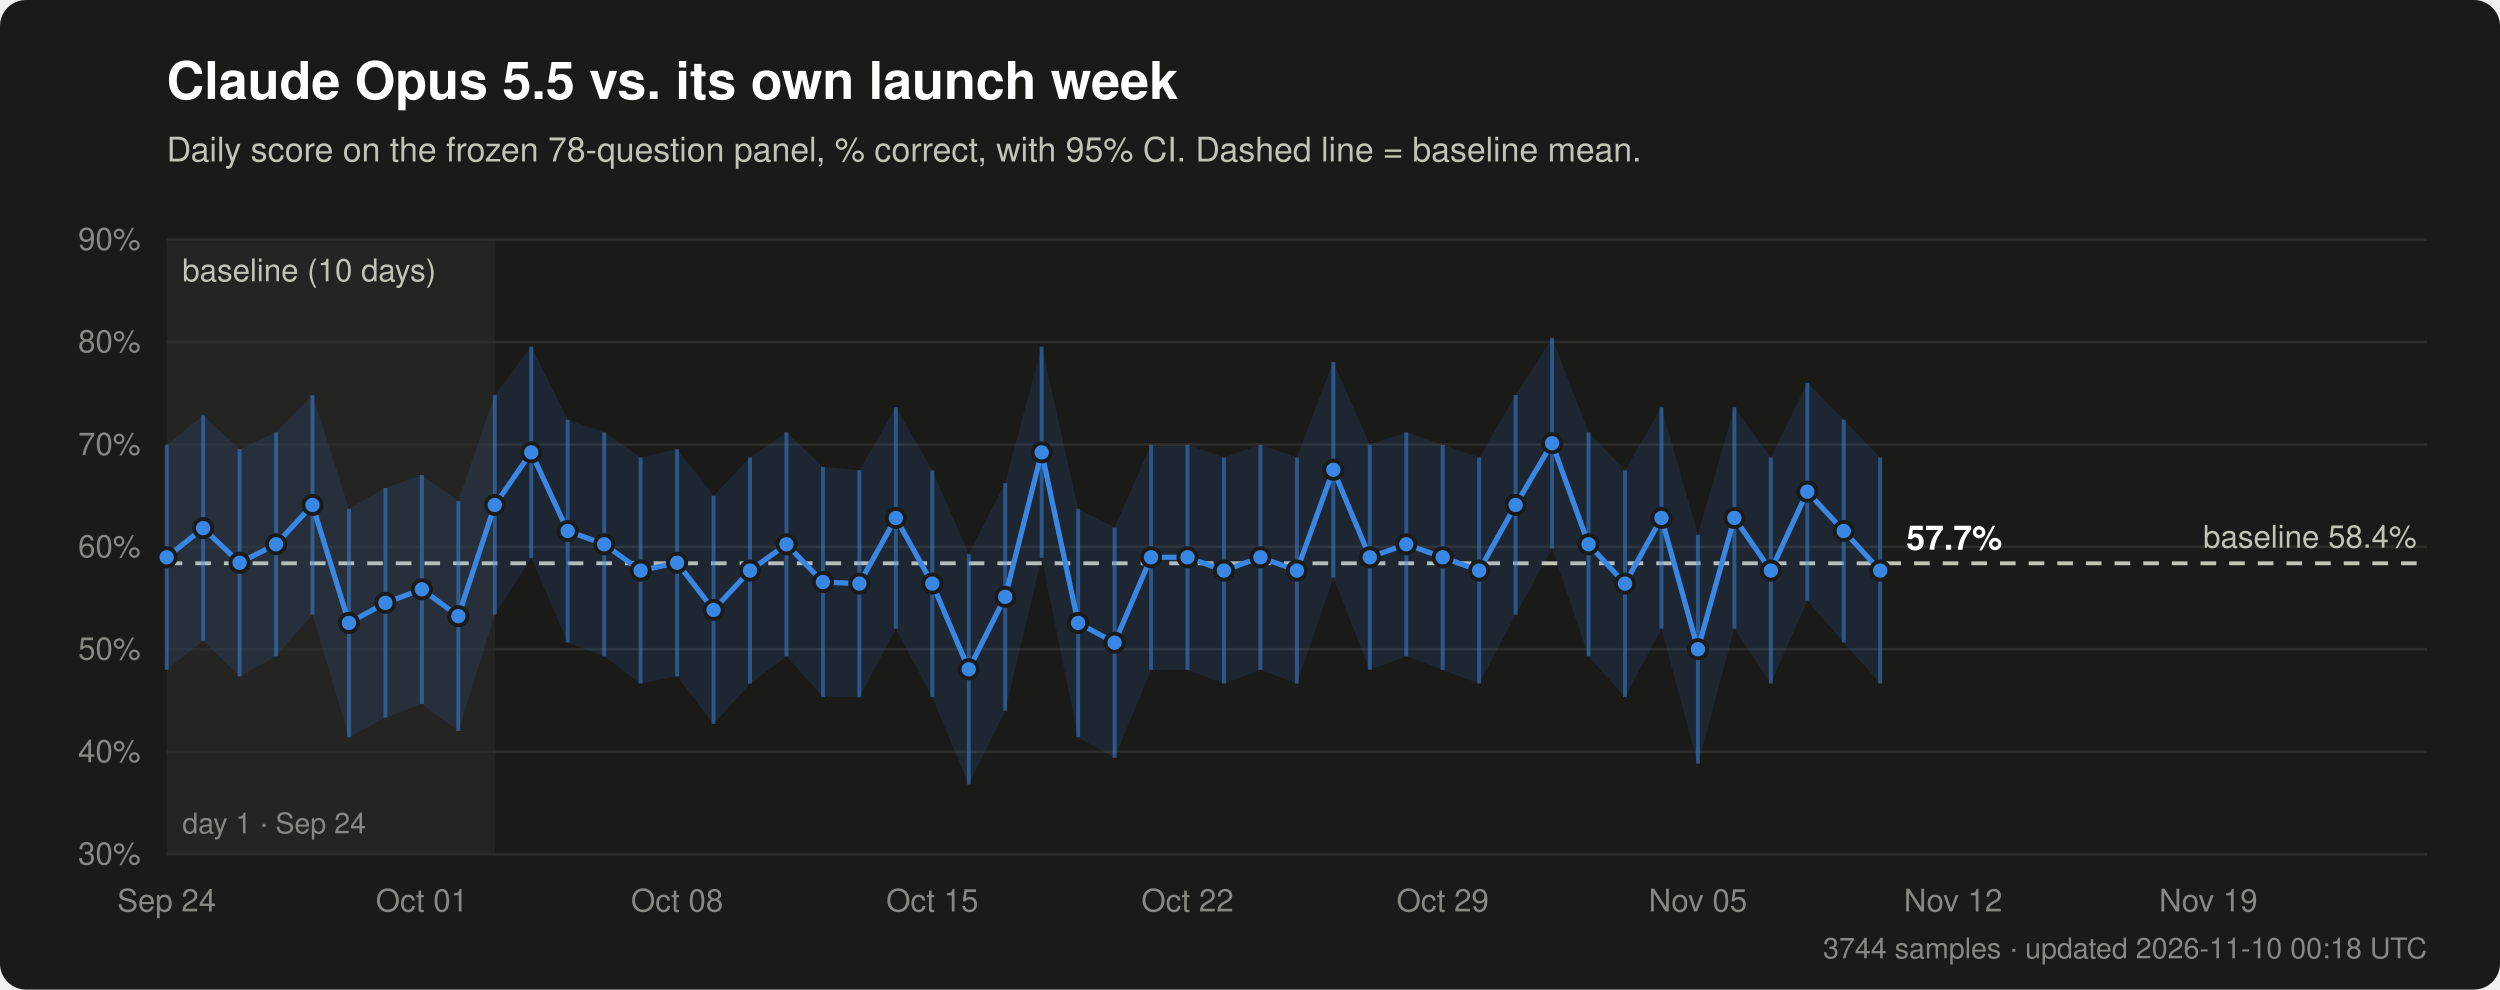
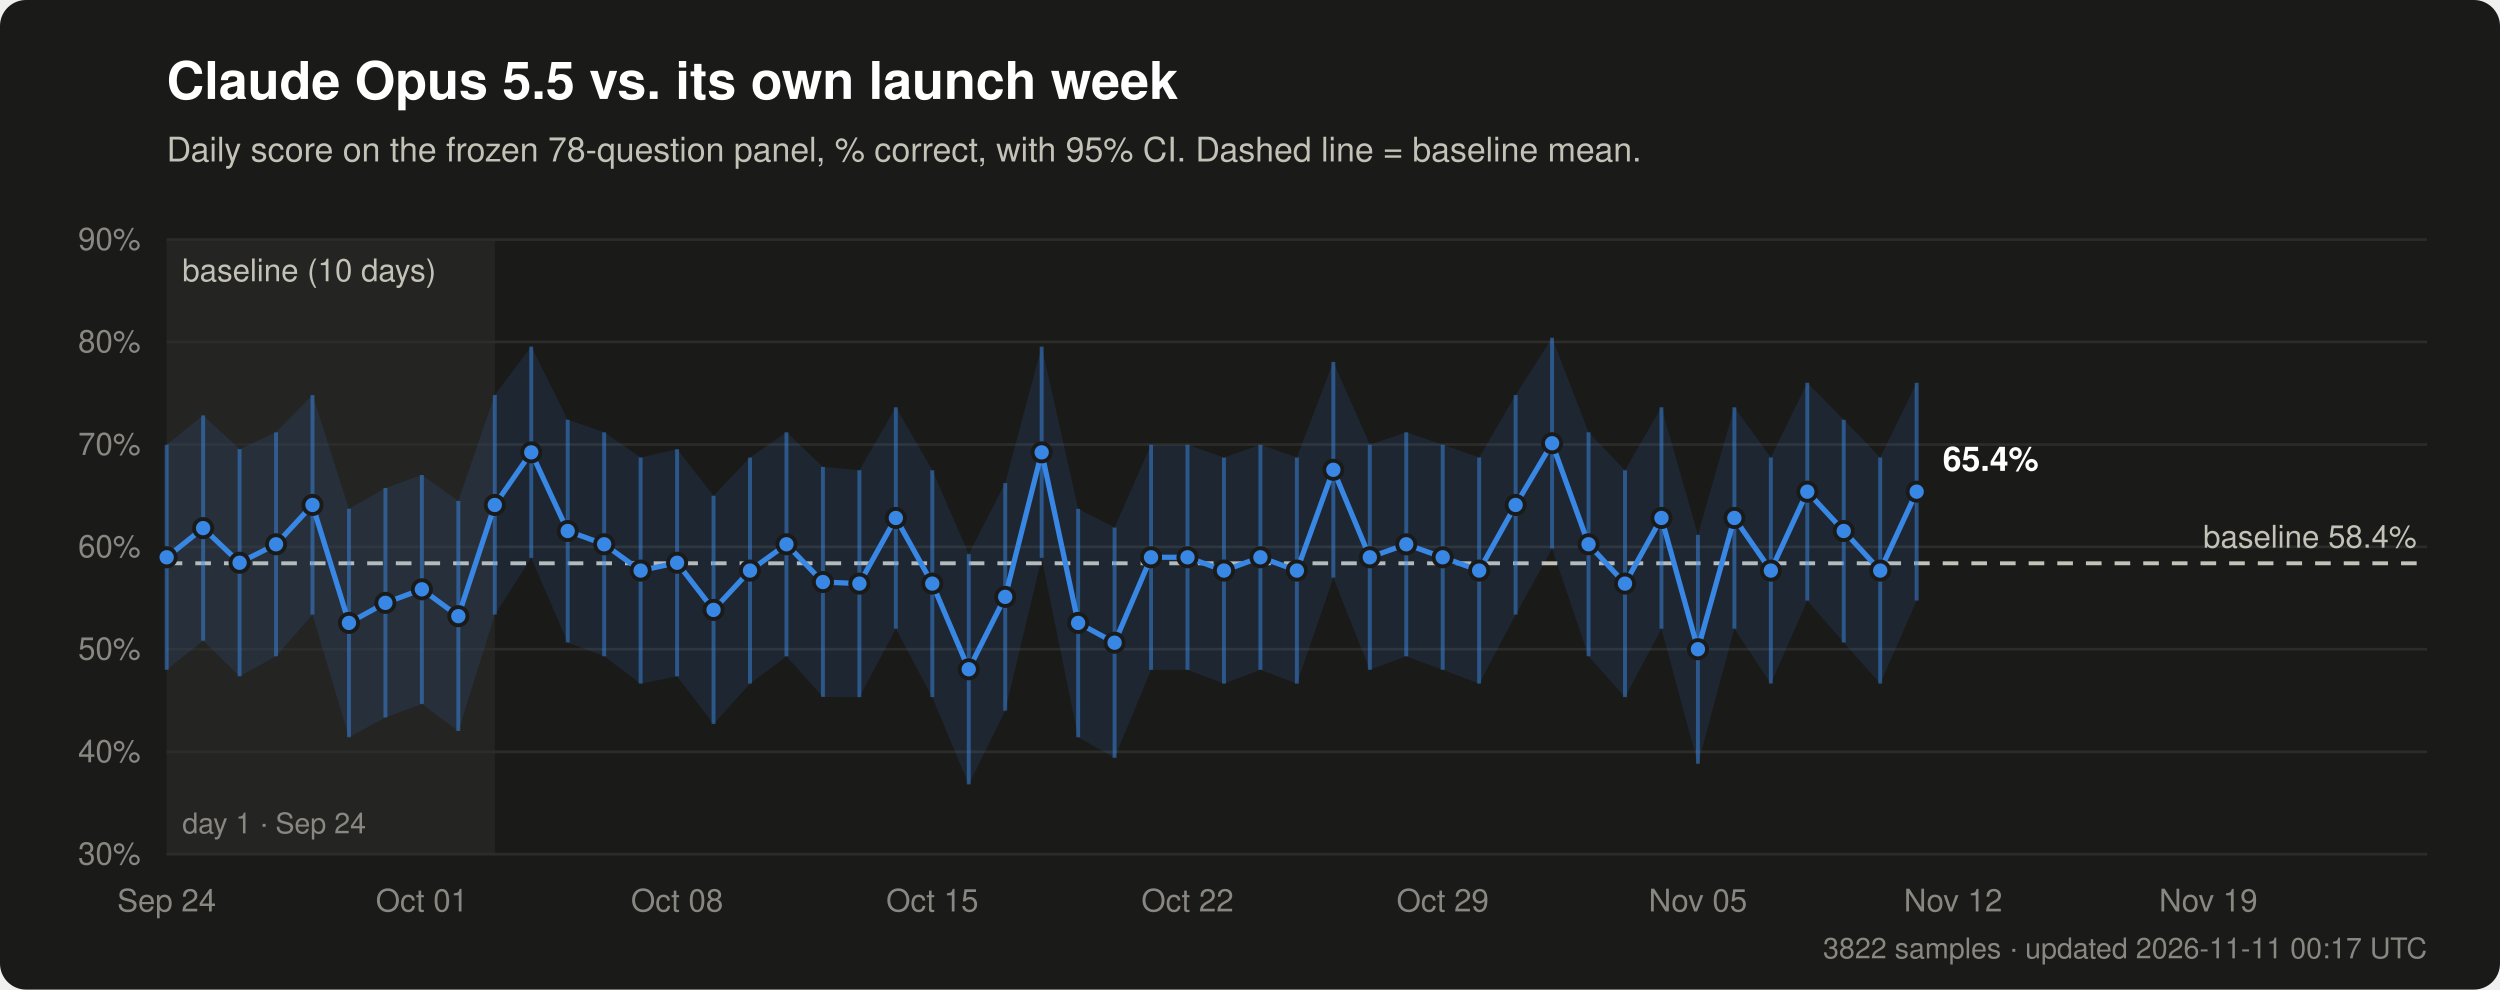
<svg xmlns="http://www.w3.org/2000/svg" width="960" height="380" viewBox="0 0 960 380" font-family="-apple-system, Segoe UI, Helvetica, Arial, sans-serif" role="img" aria-labelledby="t d">
  <rect width="960" height="380" rx="10" fill="#1a1a19" />
  <text x="64" y="38" fill="#ffffff" font-size="20" font-weight="600">Claude Opus 5.5 vs. its own launch week</text>
  <text x="64" y="62" fill="#c3c2b7" font-size="13">Daily score on the frozen 78-question panel, % correct, with 95% CI. Dashed line = baseline mean.</text>
  <line x1="64" y1="328.0" x2="932" y2="328.0" stroke="#2c2c2a" stroke-width="1" />
  <text x="54" y="332.0" text-anchor="end" fill="#898781" font-size="12">30%</text>
  <line x1="64" y1="288.7" x2="932" y2="288.7" stroke="#2c2c2a" stroke-width="1" />
  <text x="54" y="292.7" text-anchor="end" fill="#898781" font-size="12">40%</text>
  <line x1="64" y1="249.3" x2="932" y2="249.3" stroke="#2c2c2a" stroke-width="1" />
  <text x="54" y="253.3" text-anchor="end" fill="#898781" font-size="12">50%</text>
  <line x1="64" y1="210.0" x2="932" y2="210.0" stroke="#2c2c2a" stroke-width="1" />
  <text x="54" y="214.0" text-anchor="end" fill="#898781" font-size="12">60%</text>
  <line x1="64" y1="170.7" x2="932" y2="170.7" stroke="#2c2c2a" stroke-width="1" />
  <text x="54" y="174.7" text-anchor="end" fill="#898781" font-size="12">70%</text>
  <line x1="64" y1="131.3" x2="932" y2="131.3" stroke="#2c2c2a" stroke-width="1" />
  <text x="54" y="135.3" text-anchor="end" fill="#898781" font-size="12">80%</text>
  <line x1="64" y1="92.0" x2="932" y2="92.0" stroke="#2c2c2a" stroke-width="1" />
  <text x="54" y="96.0" text-anchor="end" fill="#898781" font-size="12">90%</text>
  <rect x="64.0" y="92" width="126.0" height="236" fill="#2c2c2a" opacity="0.6" />
  <text x="70.0" y="108" fill="#c3c2b7" font-size="12">baseline (10 days)</text>
  <text x="70.0" y="320" fill="#898781" font-size="11">day 1 · Sep 24</text>
  <text x="64.0" y="350" text-anchor="middle" fill="#898781" font-size="12">Sep 24</text>
  <text x="162.0" y="350" text-anchor="middle" fill="#898781" font-size="12">Oct 01</text>
  <text x="260.0" y="350" text-anchor="middle" fill="#898781" font-size="12">Oct 08</text>
  <text x="358.0" y="350" text-anchor="middle" fill="#898781" font-size="12">Oct 15</text>
  <text x="456.0" y="350" text-anchor="middle" fill="#898781" font-size="12">Oct 22</text>
  <text x="554.0" y="350" text-anchor="middle" fill="#898781" font-size="12">Oct 29</text>
  <text x="652.0" y="350" text-anchor="middle" fill="#898781" font-size="12">Nov 05</text>
  <text x="750.0" y="350" text-anchor="middle" fill="#898781" font-size="12">Nov 12</text>
  <text x="848.0" y="350" text-anchor="middle" fill="#898781" font-size="12">Nov 19</text>
  <line x1="64" y1="216.3" x2="932" y2="216.3" stroke="#c3c2b7" stroke-width="1.5" stroke-dasharray="6 5" />
  <text x="928" y="210.3" text-anchor="end" fill="#c3c2b7" font-size="12">baseline 58.4%</text>
-   <path d="M64.0,170.8 L78.0,159.5 L92.0,172.5 L106.0,166.0 L120.0,151.7 L134.0,195.4 L148.0,187.4 L162.0,182.4 L176.0,192.4 L190.0,151.7 L204.0,133.1 L218.0,161.2 L232.0,166.0 L246.0,175.7 L260.0,172.5 L274.0,190.4 L288.0,175.7 L302.0,166.0 L316.0,179.3 L330.0,180.6 L344.0,156.4 L358.0,180.6 L372.0,212.8 L386.0,185.5 L400.0,133.1 L414.0,195.4 L428.0,202.6 L442.0,170.8 L456.0,170.8 L470.0,175.7 L484.0,170.8 L498.0,175.7 L512.0,139.0 L526.0,170.8 L540.0,166.0 L554.0,170.8 L568.0,175.7 L582.0,151.7 L596.0,129.7 L610.0,166.0 L624.0,180.6 L638.0,156.4 L652.0,205.4 L666.0,156.4 L680.0,175.7 L694.0,147.0 L708.0,161.2 L722.0,175.7 L722.0,262.5 L708.0,246.7 L694.0,230.6 L680.0,262.5 L666.0,241.4 L652.0,293.3 L638.0,241.4 L624.0,267.7 L610.0,252.0 L596.0,210.6 L582.0,236.0 L568.0,262.5 L554.0,257.2 L540.0,252.0 L526.0,257.2 L512.0,221.8 L498.0,262.5 L484.0,257.2 L470.0,262.5 L456.0,257.2 L442.0,257.2 L428.0,291.0 L414.0,283.1 L400.0,214.2 L386.0,272.9 L372.0,301.2 L358.0,267.7 L344.0,241.4 L330.0,267.7 L316.0,267.6 L302.0,252.0 L288.0,262.5 L274.0,278.0 L260.0,259.7 L246.0,262.5 L232.0,252.0 L218.0,246.7 L204.0,214.2 L190.0,236.0 L176.0,280.7 L162.0,270.3 L148.0,275.5 L134.0,283.1 L120.0,236.0 L106.0,252.0 L92.0,259.7 L78.0,246.0 L64.0,257.2 Z" fill="#3987e5" opacity="0.12" />
-   <path d="M64.0,214.0 L78.0,202.8 L92.0,216.1 L106.0,209.0 L120.0,193.9 L134.0,239.2 L148.0,231.5 L162.0,226.3 L176.0,236.6 L190.0,193.9 L204.0,173.7 L218.0,203.9 L232.0,209.0 L246.0,219.1 L260.0,216.1 L274.0,234.2 L288.0,219.1 L302.0,209.0 L316.0,223.5 L330.0,224.1 L344.0,198.9 L358.0,224.1 L372.0,257.0 L386.0,229.2 L400.0,173.7 L414.0,239.2 L428.0,246.8 L442.0,214.0 L456.0,214.0 L470.0,219.1 L484.0,214.0 L498.0,219.1 L512.0,180.4 L526.0,214.0 L540.0,209.0 L554.0,214.0 L568.0,219.1 L582.0,193.9 L596.0,170.2 L610.0,209.0 L624.0,224.1 L638.0,198.9 L652.0,249.3 L666.0,198.9 L680.0,219.1 L694.0,188.8 L708.0,203.9 L722.0,219.1" fill="none" stroke="#3987e5" stroke-width="2" stroke-linejoin="round" stroke-linecap="round" />
+   <path d="M64.0,170.8 L78.0,159.5 L92.0,172.5 L106.0,166.0 L120.0,151.7 L134.0,195.4 L148.0,187.4 L162.0,182.4 L176.0,192.4 L190.0,151.7 L204.0,133.1 L218.0,161.2 L232.0,166.0 L246.0,175.7 L260.0,172.5 L274.0,190.4 L288.0,175.7 L302.0,166.0 L316.0,179.3 L330.0,180.6 L344.0,156.4 L358.0,180.6 L372.0,212.8 L386.0,185.5 L400.0,133.1 L414.0,195.4 L428.0,202.6 L442.0,170.8 L456.0,170.8 L470.0,175.7 L484.0,170.8 L498.0,175.7 L512.0,139.0 L526.0,170.8 L540.0,166.0 L554.0,170.8 L568.0,175.7 L582.0,151.7 L596.0,129.7 L610.0,166.0 L624.0,180.6 L638.0,156.4 L652.0,205.4 L666.0,156.4 L680.0,175.7 L694.0,147.0 L708.0,161.2 L722.0,175.7 L736.0,147.0 L736.0,230.6 L722.0,262.5 L708.0,246.7 L694.0,230.6 L680.0,262.5 L666.0,241.4 L652.0,293.3 L638.0,241.4 L624.0,267.7 L610.0,252.0 L596.0,210.6 L582.0,236.0 L568.0,262.5 L554.0,257.2 L540.0,252.0 L526.0,257.2 L512.0,221.8 L498.0,262.5 L484.0,257.2 L470.0,262.5 L456.0,257.2 L442.0,257.2 L428.0,291.0 L414.0,283.1 L400.0,214.2 L386.0,272.9 L372.0,301.2 L358.0,267.7 L344.0,241.4 L330.0,267.7 L316.0,267.6 L302.0,252.0 L288.0,262.5 L274.0,278.0 L260.0,259.7 L246.0,262.5 L232.0,252.0 L218.0,246.7 L204.0,214.2 L190.0,236.0 L176.0,280.7 L162.0,270.3 L148.0,275.5 L134.0,283.1 L120.0,236.0 L106.0,252.0 L92.0,259.7 L78.0,246.0 L64.0,257.2 Z" fill="#3987e5" opacity="0.12" />
+   <path d="M64.0,214.0 L78.0,202.8 L92.0,216.1 L106.0,209.0 L120.0,193.9 L134.0,239.2 L148.0,231.5 L162.0,226.3 L176.0,236.6 L190.0,193.9 L204.0,173.7 L218.0,203.9 L232.0,209.0 L246.0,219.1 L260.0,216.1 L274.0,234.2 L288.0,219.1 L302.0,209.0 L316.0,223.5 L330.0,224.1 L344.0,198.9 L358.0,224.1 L372.0,257.0 L386.0,229.2 L400.0,173.7 L414.0,239.2 L428.0,246.8 L442.0,214.0 L456.0,214.0 L470.0,219.1 L484.0,214.0 L498.0,219.1 L512.0,180.4 L526.0,214.0 L540.0,209.0 L554.0,214.0 L568.0,219.1 L582.0,193.9 L596.0,170.2 L610.0,209.0 L624.0,224.1 L638.0,198.9 L652.0,249.3 L666.0,198.9 L680.0,219.1 L694.0,188.8 L708.0,203.9 L722.0,219.1 L736.0,188.8" fill="none" stroke="#3987e5" stroke-width="2" stroke-linejoin="round" stroke-linecap="round" />
  <line x1="64.0" y1="257.2" x2="64.0" y2="170.8" stroke="#3987e5" stroke-width="1.5" opacity="0.5" />
  <circle cx="64.0" cy="214.0" r="3.5" fill="#3987e5" stroke="#1a1a19" stroke-width="1.5" />
  <line x1="78.0" y1="246.0" x2="78.0" y2="159.5" stroke="#3987e5" stroke-width="1.5" opacity="0.5" />
  <circle cx="78.0" cy="202.8" r="3.5" fill="#3987e5" stroke="#1a1a19" stroke-width="1.5" />
  <line x1="92.0" y1="259.7" x2="92.0" y2="172.5" stroke="#3987e5" stroke-width="1.5" opacity="0.5" />
  <circle cx="92.0" cy="216.1" r="3.5" fill="#3987e5" stroke="#1a1a19" stroke-width="1.5" />
  <line x1="106.0" y1="252.0" x2="106.0" y2="166.0" stroke="#3987e5" stroke-width="1.5" opacity="0.5" />
  <circle cx="106.0" cy="209.0" r="3.5" fill="#3987e5" stroke="#1a1a19" stroke-width="1.5" />
  <line x1="120.0" y1="236.0" x2="120.0" y2="151.7" stroke="#3987e5" stroke-width="1.5" opacity="0.5" />
  <circle cx="120.0" cy="193.9" r="3.5" fill="#3987e5" stroke="#1a1a19" stroke-width="1.5" />
  <line x1="134.0" y1="283.1" x2="134.0" y2="195.4" stroke="#3987e5" stroke-width="1.5" opacity="0.5" />
  <circle cx="134.0" cy="239.2" r="3.5" fill="#3987e5" stroke="#1a1a19" stroke-width="1.5" />
  <line x1="148.0" y1="275.5" x2="148.0" y2="187.4" stroke="#3987e5" stroke-width="1.5" opacity="0.5" />
  <circle cx="148.0" cy="231.5" r="3.5" fill="#3987e5" stroke="#1a1a19" stroke-width="1.5" />
  <line x1="162.0" y1="270.3" x2="162.0" y2="182.4" stroke="#3987e5" stroke-width="1.5" opacity="0.5" />
  <circle cx="162.0" cy="226.3" r="3.5" fill="#3987e5" stroke="#1a1a19" stroke-width="1.5" />
  <line x1="176.0" y1="280.7" x2="176.0" y2="192.4" stroke="#3987e5" stroke-width="1.5" opacity="0.5" />
  <circle cx="176.0" cy="236.6" r="3.5" fill="#3987e5" stroke="#1a1a19" stroke-width="1.5" />
  <line x1="190.0" y1="236.0" x2="190.0" y2="151.7" stroke="#3987e5" stroke-width="1.5" opacity="0.5" />
  <circle cx="190.0" cy="193.9" r="3.5" fill="#3987e5" stroke="#1a1a19" stroke-width="1.5" />
  <line x1="204.0" y1="214.2" x2="204.0" y2="133.1" stroke="#3987e5" stroke-width="1.5" opacity="0.5" />
  <circle cx="204.0" cy="173.7" r="3.5" fill="#3987e5" stroke="#1a1a19" stroke-width="1.5" />
  <line x1="218.0" y1="246.7" x2="218.0" y2="161.2" stroke="#3987e5" stroke-width="1.5" opacity="0.5" />
  <circle cx="218.0" cy="203.9" r="3.5" fill="#3987e5" stroke="#1a1a19" stroke-width="1.5" />
  <line x1="232.0" y1="252.0" x2="232.0" y2="166.0" stroke="#3987e5" stroke-width="1.5" opacity="0.5" />
  <circle cx="232.0" cy="209.0" r="3.5" fill="#3987e5" stroke="#1a1a19" stroke-width="1.5" />
  <line x1="246.0" y1="262.5" x2="246.0" y2="175.7" stroke="#3987e5" stroke-width="1.5" opacity="0.5" />
  <circle cx="246.0" cy="219.1" r="3.5" fill="#3987e5" stroke="#1a1a19" stroke-width="1.5" />
  <line x1="260.0" y1="259.7" x2="260.0" y2="172.5" stroke="#3987e5" stroke-width="1.5" opacity="0.5" />
  <circle cx="260.0" cy="216.1" r="3.5" fill="#3987e5" stroke="#1a1a19" stroke-width="1.5" />
  <line x1="274.0" y1="278.0" x2="274.0" y2="190.4" stroke="#3987e5" stroke-width="1.5" opacity="0.5" />
  <circle cx="274.0" cy="234.2" r="3.5" fill="#3987e5" stroke="#1a1a19" stroke-width="1.5" />
  <line x1="288.0" y1="262.5" x2="288.0" y2="175.7" stroke="#3987e5" stroke-width="1.5" opacity="0.5" />
  <circle cx="288.0" cy="219.1" r="3.5" fill="#3987e5" stroke="#1a1a19" stroke-width="1.5" />
  <line x1="302.0" y1="252.0" x2="302.0" y2="166.0" stroke="#3987e5" stroke-width="1.5" opacity="0.5" />
  <circle cx="302.0" cy="209.0" r="3.5" fill="#3987e5" stroke="#1a1a19" stroke-width="1.5" />
  <line x1="316.0" y1="267.6" x2="316.0" y2="179.3" stroke="#3987e5" stroke-width="1.5" opacity="0.5" />
  <circle cx="316.0" cy="223.5" r="3.5" fill="#3987e5" stroke="#1a1a19" stroke-width="1.5" />
  <line x1="330.0" y1="267.7" x2="330.0" y2="180.6" stroke="#3987e5" stroke-width="1.5" opacity="0.5" />
  <circle cx="330.0" cy="224.1" r="3.5" fill="#3987e5" stroke="#1a1a19" stroke-width="1.5" />
  <line x1="344.0" y1="241.4" x2="344.0" y2="156.4" stroke="#3987e5" stroke-width="1.5" opacity="0.5" />
  <circle cx="344.0" cy="198.9" r="3.5" fill="#3987e5" stroke="#1a1a19" stroke-width="1.5" />
  <line x1="358.0" y1="267.7" x2="358.0" y2="180.6" stroke="#3987e5" stroke-width="1.5" opacity="0.5" />
  <circle cx="358.0" cy="224.1" r="3.5" fill="#3987e5" stroke="#1a1a19" stroke-width="1.5" />
  <line x1="372.0" y1="301.2" x2="372.0" y2="212.8" stroke="#3987e5" stroke-width="1.5" opacity="0.5" />
  <circle cx="372.0" cy="257.0" r="3.5" fill="#3987e5" stroke="#1a1a19" stroke-width="1.5" />
  <line x1="386.0" y1="272.9" x2="386.0" y2="185.5" stroke="#3987e5" stroke-width="1.5" opacity="0.5" />
  <circle cx="386.0" cy="229.2" r="3.5" fill="#3987e5" stroke="#1a1a19" stroke-width="1.5" />
  <line x1="400.0" y1="214.2" x2="400.0" y2="133.1" stroke="#3987e5" stroke-width="1.5" opacity="0.5" />
  <circle cx="400.0" cy="173.7" r="3.5" fill="#3987e5" stroke="#1a1a19" stroke-width="1.5" />
  <line x1="414.0" y1="283.1" x2="414.0" y2="195.4" stroke="#3987e5" stroke-width="1.5" opacity="0.5" />
  <circle cx="414.0" cy="239.2" r="3.5" fill="#3987e5" stroke="#1a1a19" stroke-width="1.5" />
  <line x1="428.0" y1="291.0" x2="428.0" y2="202.6" stroke="#3987e5" stroke-width="1.5" opacity="0.5" />
  <circle cx="428.0" cy="246.8" r="3.5" fill="#3987e5" stroke="#1a1a19" stroke-width="1.5" />
  <line x1="442.0" y1="257.2" x2="442.0" y2="170.8" stroke="#3987e5" stroke-width="1.5" opacity="0.5" />
  <circle cx="442.0" cy="214.0" r="3.5" fill="#3987e5" stroke="#1a1a19" stroke-width="1.5" />
  <line x1="456.0" y1="257.2" x2="456.0" y2="170.8" stroke="#3987e5" stroke-width="1.5" opacity="0.5" />
  <circle cx="456.0" cy="214.0" r="3.5" fill="#3987e5" stroke="#1a1a19" stroke-width="1.5" />
  <line x1="470.0" y1="262.5" x2="470.0" y2="175.7" stroke="#3987e5" stroke-width="1.5" opacity="0.5" />
  <circle cx="470.0" cy="219.1" r="3.5" fill="#3987e5" stroke="#1a1a19" stroke-width="1.5" />
  <line x1="484.0" y1="257.2" x2="484.0" y2="170.8" stroke="#3987e5" stroke-width="1.5" opacity="0.5" />
  <circle cx="484.0" cy="214.0" r="3.5" fill="#3987e5" stroke="#1a1a19" stroke-width="1.5" />
  <line x1="498.0" y1="262.5" x2="498.0" y2="175.7" stroke="#3987e5" stroke-width="1.5" opacity="0.5" />
  <circle cx="498.0" cy="219.1" r="3.5" fill="#3987e5" stroke="#1a1a19" stroke-width="1.5" />
  <line x1="512.0" y1="221.8" x2="512.0" y2="139.0" stroke="#3987e5" stroke-width="1.5" opacity="0.5" />
  <circle cx="512.0" cy="180.4" r="3.5" fill="#3987e5" stroke="#1a1a19" stroke-width="1.5" />
  <line x1="526.0" y1="257.2" x2="526.0" y2="170.8" stroke="#3987e5" stroke-width="1.5" opacity="0.5" />
  <circle cx="526.0" cy="214.0" r="3.5" fill="#3987e5" stroke="#1a1a19" stroke-width="1.5" />
  <line x1="540.0" y1="252.0" x2="540.0" y2="166.0" stroke="#3987e5" stroke-width="1.5" opacity="0.5" />
  <circle cx="540.0" cy="209.0" r="3.5" fill="#3987e5" stroke="#1a1a19" stroke-width="1.5" />
  <line x1="554.0" y1="257.2" x2="554.0" y2="170.8" stroke="#3987e5" stroke-width="1.5" opacity="0.5" />
  <circle cx="554.0" cy="214.0" r="3.5" fill="#3987e5" stroke="#1a1a19" stroke-width="1.5" />
  <line x1="568.0" y1="262.5" x2="568.0" y2="175.7" stroke="#3987e5" stroke-width="1.5" opacity="0.5" />
  <circle cx="568.0" cy="219.1" r="3.5" fill="#3987e5" stroke="#1a1a19" stroke-width="1.5" />
  <line x1="582.0" y1="236.0" x2="582.0" y2="151.7" stroke="#3987e5" stroke-width="1.5" opacity="0.5" />
  <circle cx="582.0" cy="193.9" r="3.5" fill="#3987e5" stroke="#1a1a19" stroke-width="1.5" />
  <line x1="596.0" y1="210.6" x2="596.0" y2="129.7" stroke="#3987e5" stroke-width="1.5" opacity="0.5" />
  <circle cx="596.0" cy="170.2" r="3.5" fill="#3987e5" stroke="#1a1a19" stroke-width="1.5" />
  <line x1="610.0" y1="252.0" x2="610.0" y2="166.0" stroke="#3987e5" stroke-width="1.5" opacity="0.5" />
  <circle cx="610.0" cy="209.0" r="3.5" fill="#3987e5" stroke="#1a1a19" stroke-width="1.5" />
  <line x1="624.0" y1="267.7" x2="624.0" y2="180.6" stroke="#3987e5" stroke-width="1.5" opacity="0.5" />
  <circle cx="624.0" cy="224.1" r="3.5" fill="#3987e5" stroke="#1a1a19" stroke-width="1.5" />
  <line x1="638.0" y1="241.4" x2="638.0" y2="156.4" stroke="#3987e5" stroke-width="1.5" opacity="0.5" />
  <circle cx="638.0" cy="198.9" r="3.5" fill="#3987e5" stroke="#1a1a19" stroke-width="1.5" />
  <line x1="652.0" y1="293.3" x2="652.0" y2="205.4" stroke="#3987e5" stroke-width="1.5" opacity="0.5" />
  <circle cx="652.0" cy="249.3" r="3.5" fill="#3987e5" stroke="#1a1a19" stroke-width="1.5" />
  <line x1="666.0" y1="241.4" x2="666.0" y2="156.4" stroke="#3987e5" stroke-width="1.5" opacity="0.5" />
  <circle cx="666.0" cy="198.9" r="3.5" fill="#3987e5" stroke="#1a1a19" stroke-width="1.5" />
  <line x1="680.0" y1="262.5" x2="680.0" y2="175.7" stroke="#3987e5" stroke-width="1.5" opacity="0.5" />
  <circle cx="680.0" cy="219.1" r="3.5" fill="#3987e5" stroke="#1a1a19" stroke-width="1.5" />
  <line x1="694.0" y1="230.6" x2="694.0" y2="147.0" stroke="#3987e5" stroke-width="1.5" opacity="0.5" />
  <circle cx="694.0" cy="188.8" r="3.5" fill="#3987e5" stroke="#1a1a19" stroke-width="1.5" />
  <line x1="708.0" y1="246.7" x2="708.0" y2="161.2" stroke="#3987e5" stroke-width="1.5" opacity="0.5" />
  <circle cx="708.0" cy="203.9" r="3.5" fill="#3987e5" stroke="#1a1a19" stroke-width="1.5" />
  <line x1="722.0" y1="262.5" x2="722.0" y2="175.7" stroke="#3987e5" stroke-width="1.5" opacity="0.5" />
  <circle cx="722.0" cy="219.1" r="3.5" fill="#3987e5" stroke="#1a1a19" stroke-width="1.5" />
-   <text x="732.0" y="211.1" fill="#ffffff" font-size="13" font-weight="600">57.7%</text>
-   <text x="932" y="368" text-anchor="end" fill="#898781" font-size="11">3744 samples · updated 2026-11-10 00:18 UTC</text>
+   <line x1="736.0" y1="230.6" x2="736.0" y2="147.0" stroke="#3987e5" stroke-width="1.5" opacity="0.5" />
+   <circle cx="736.0" cy="188.8" r="3.5" fill="#3987e5" stroke="#1a1a19" stroke-width="1.5" />
+   <text x="746.0" y="180.8" fill="#ffffff" font-size="13" font-weight="600">65.4%</text>
+   <text x="932" y="368" text-anchor="end" fill="#898781" font-size="11">3822 samples · updated 2026-11-11 00:17 UTC</text>
</svg>
